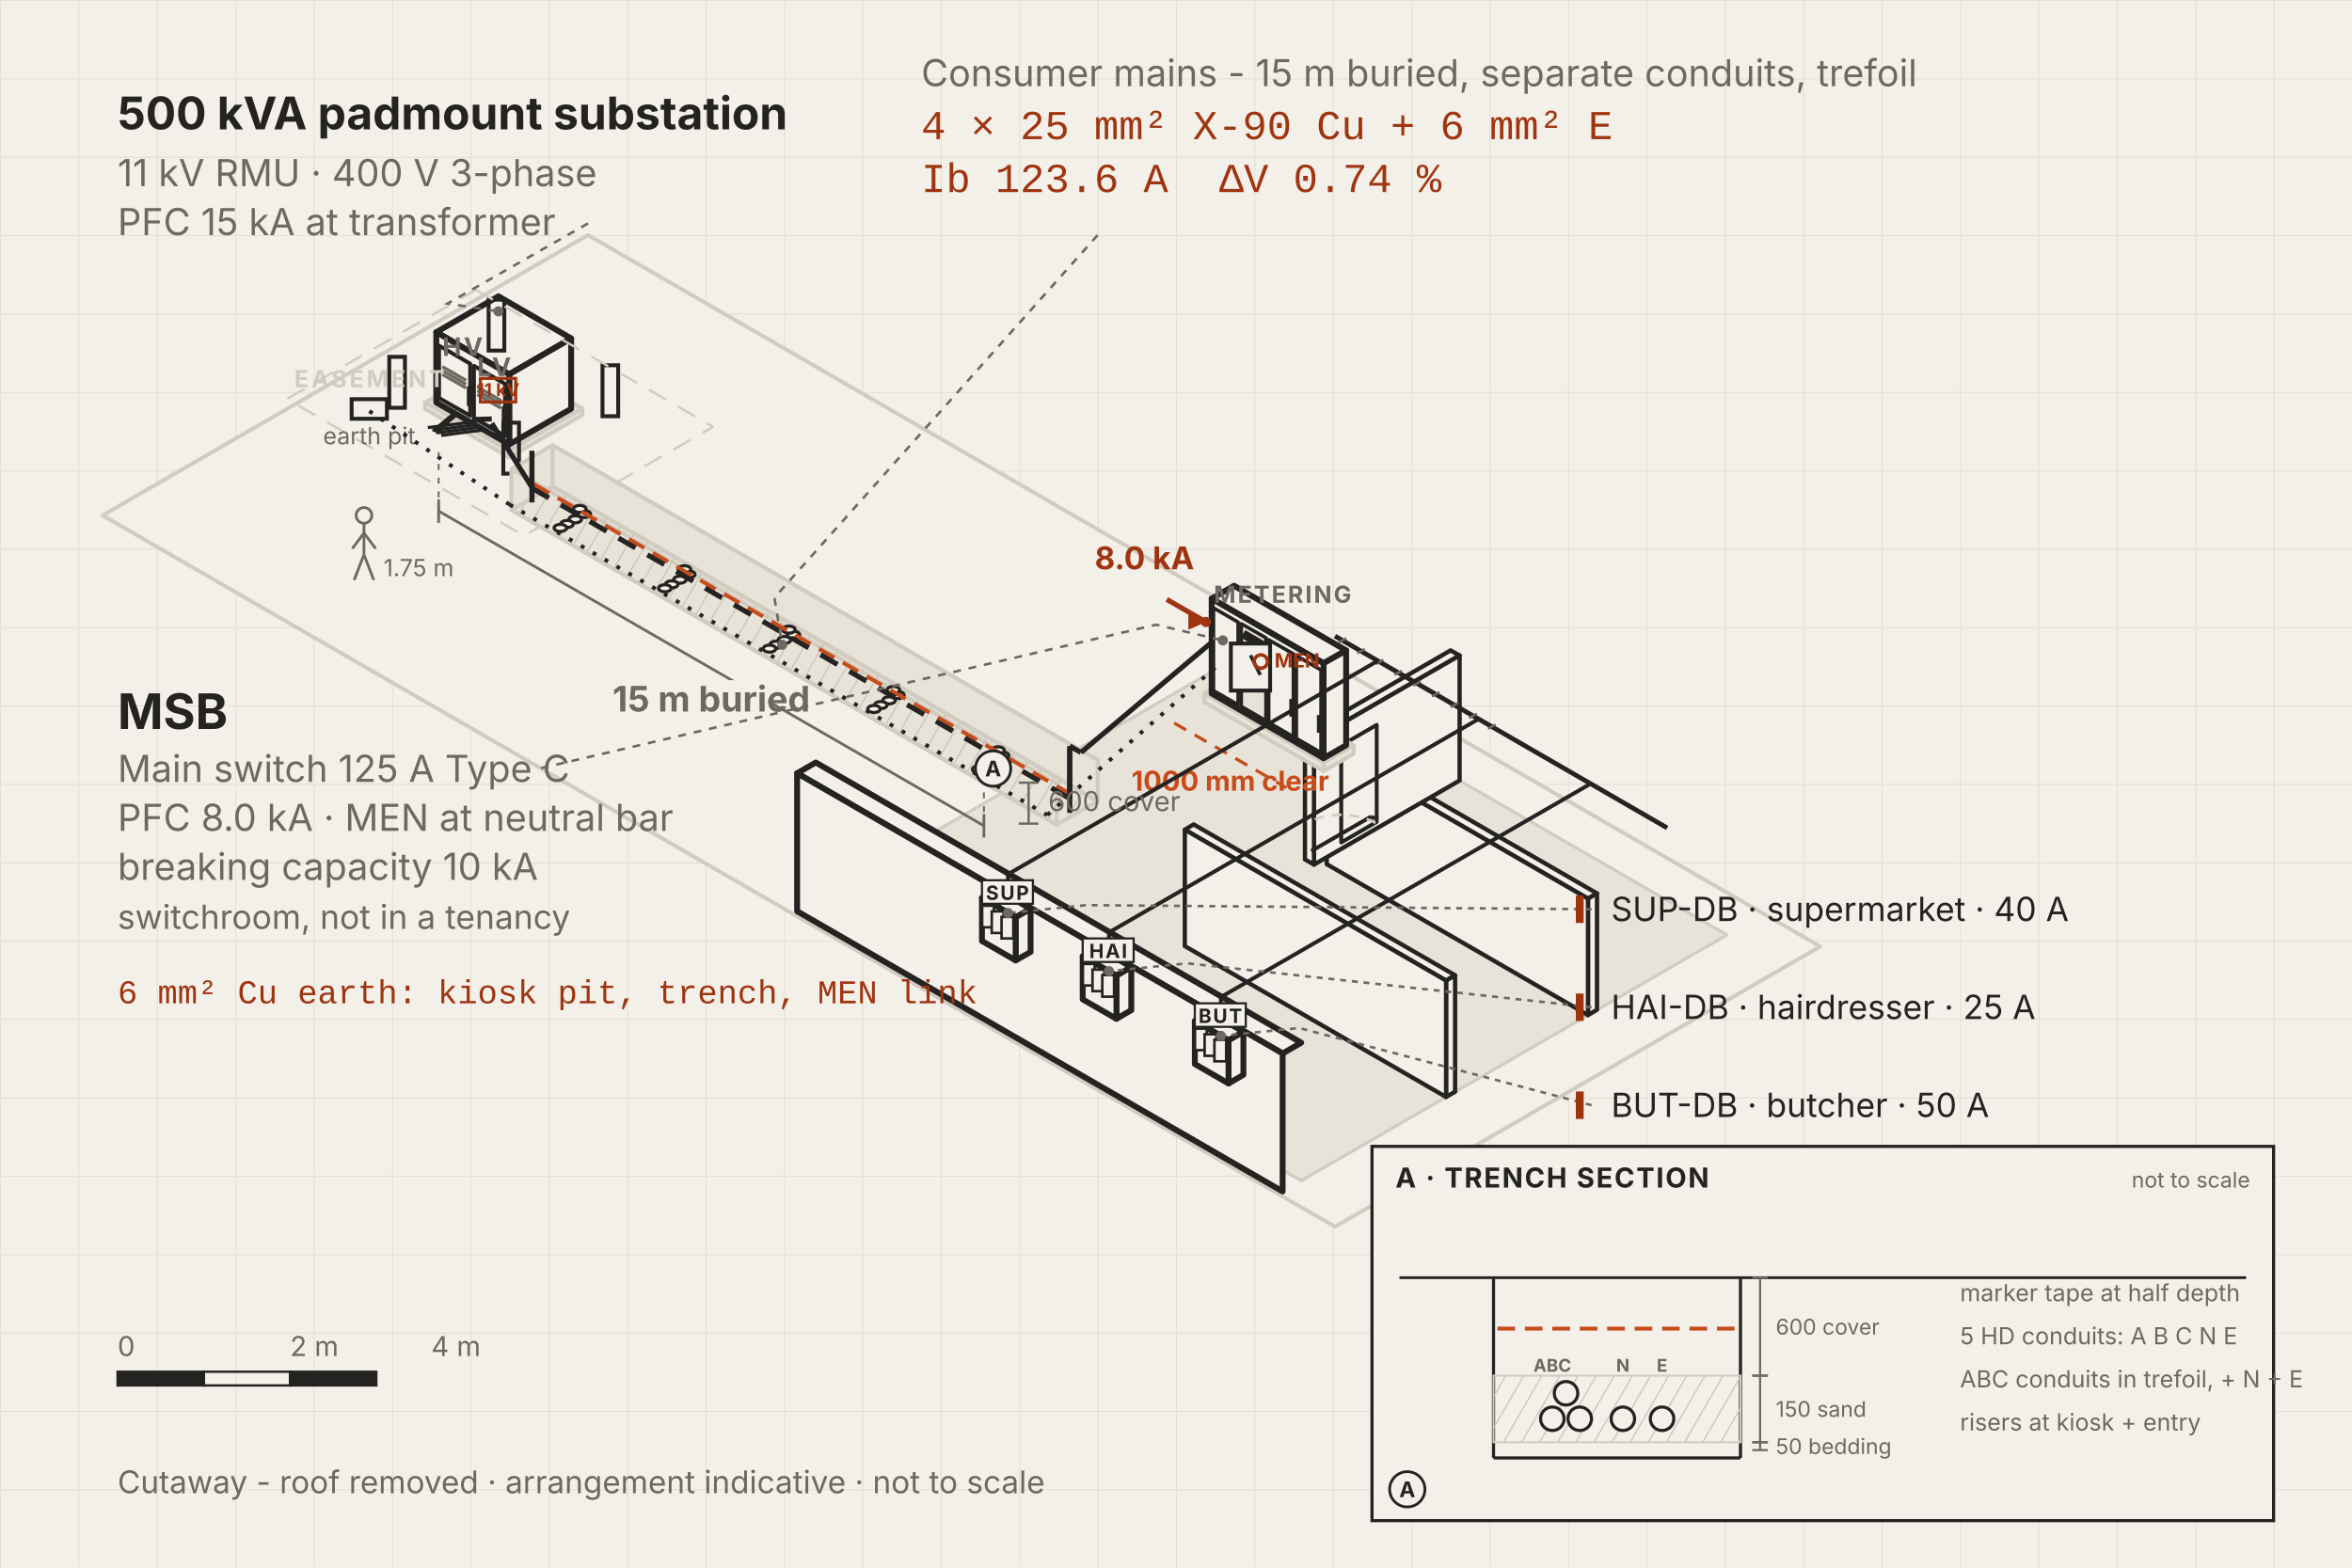
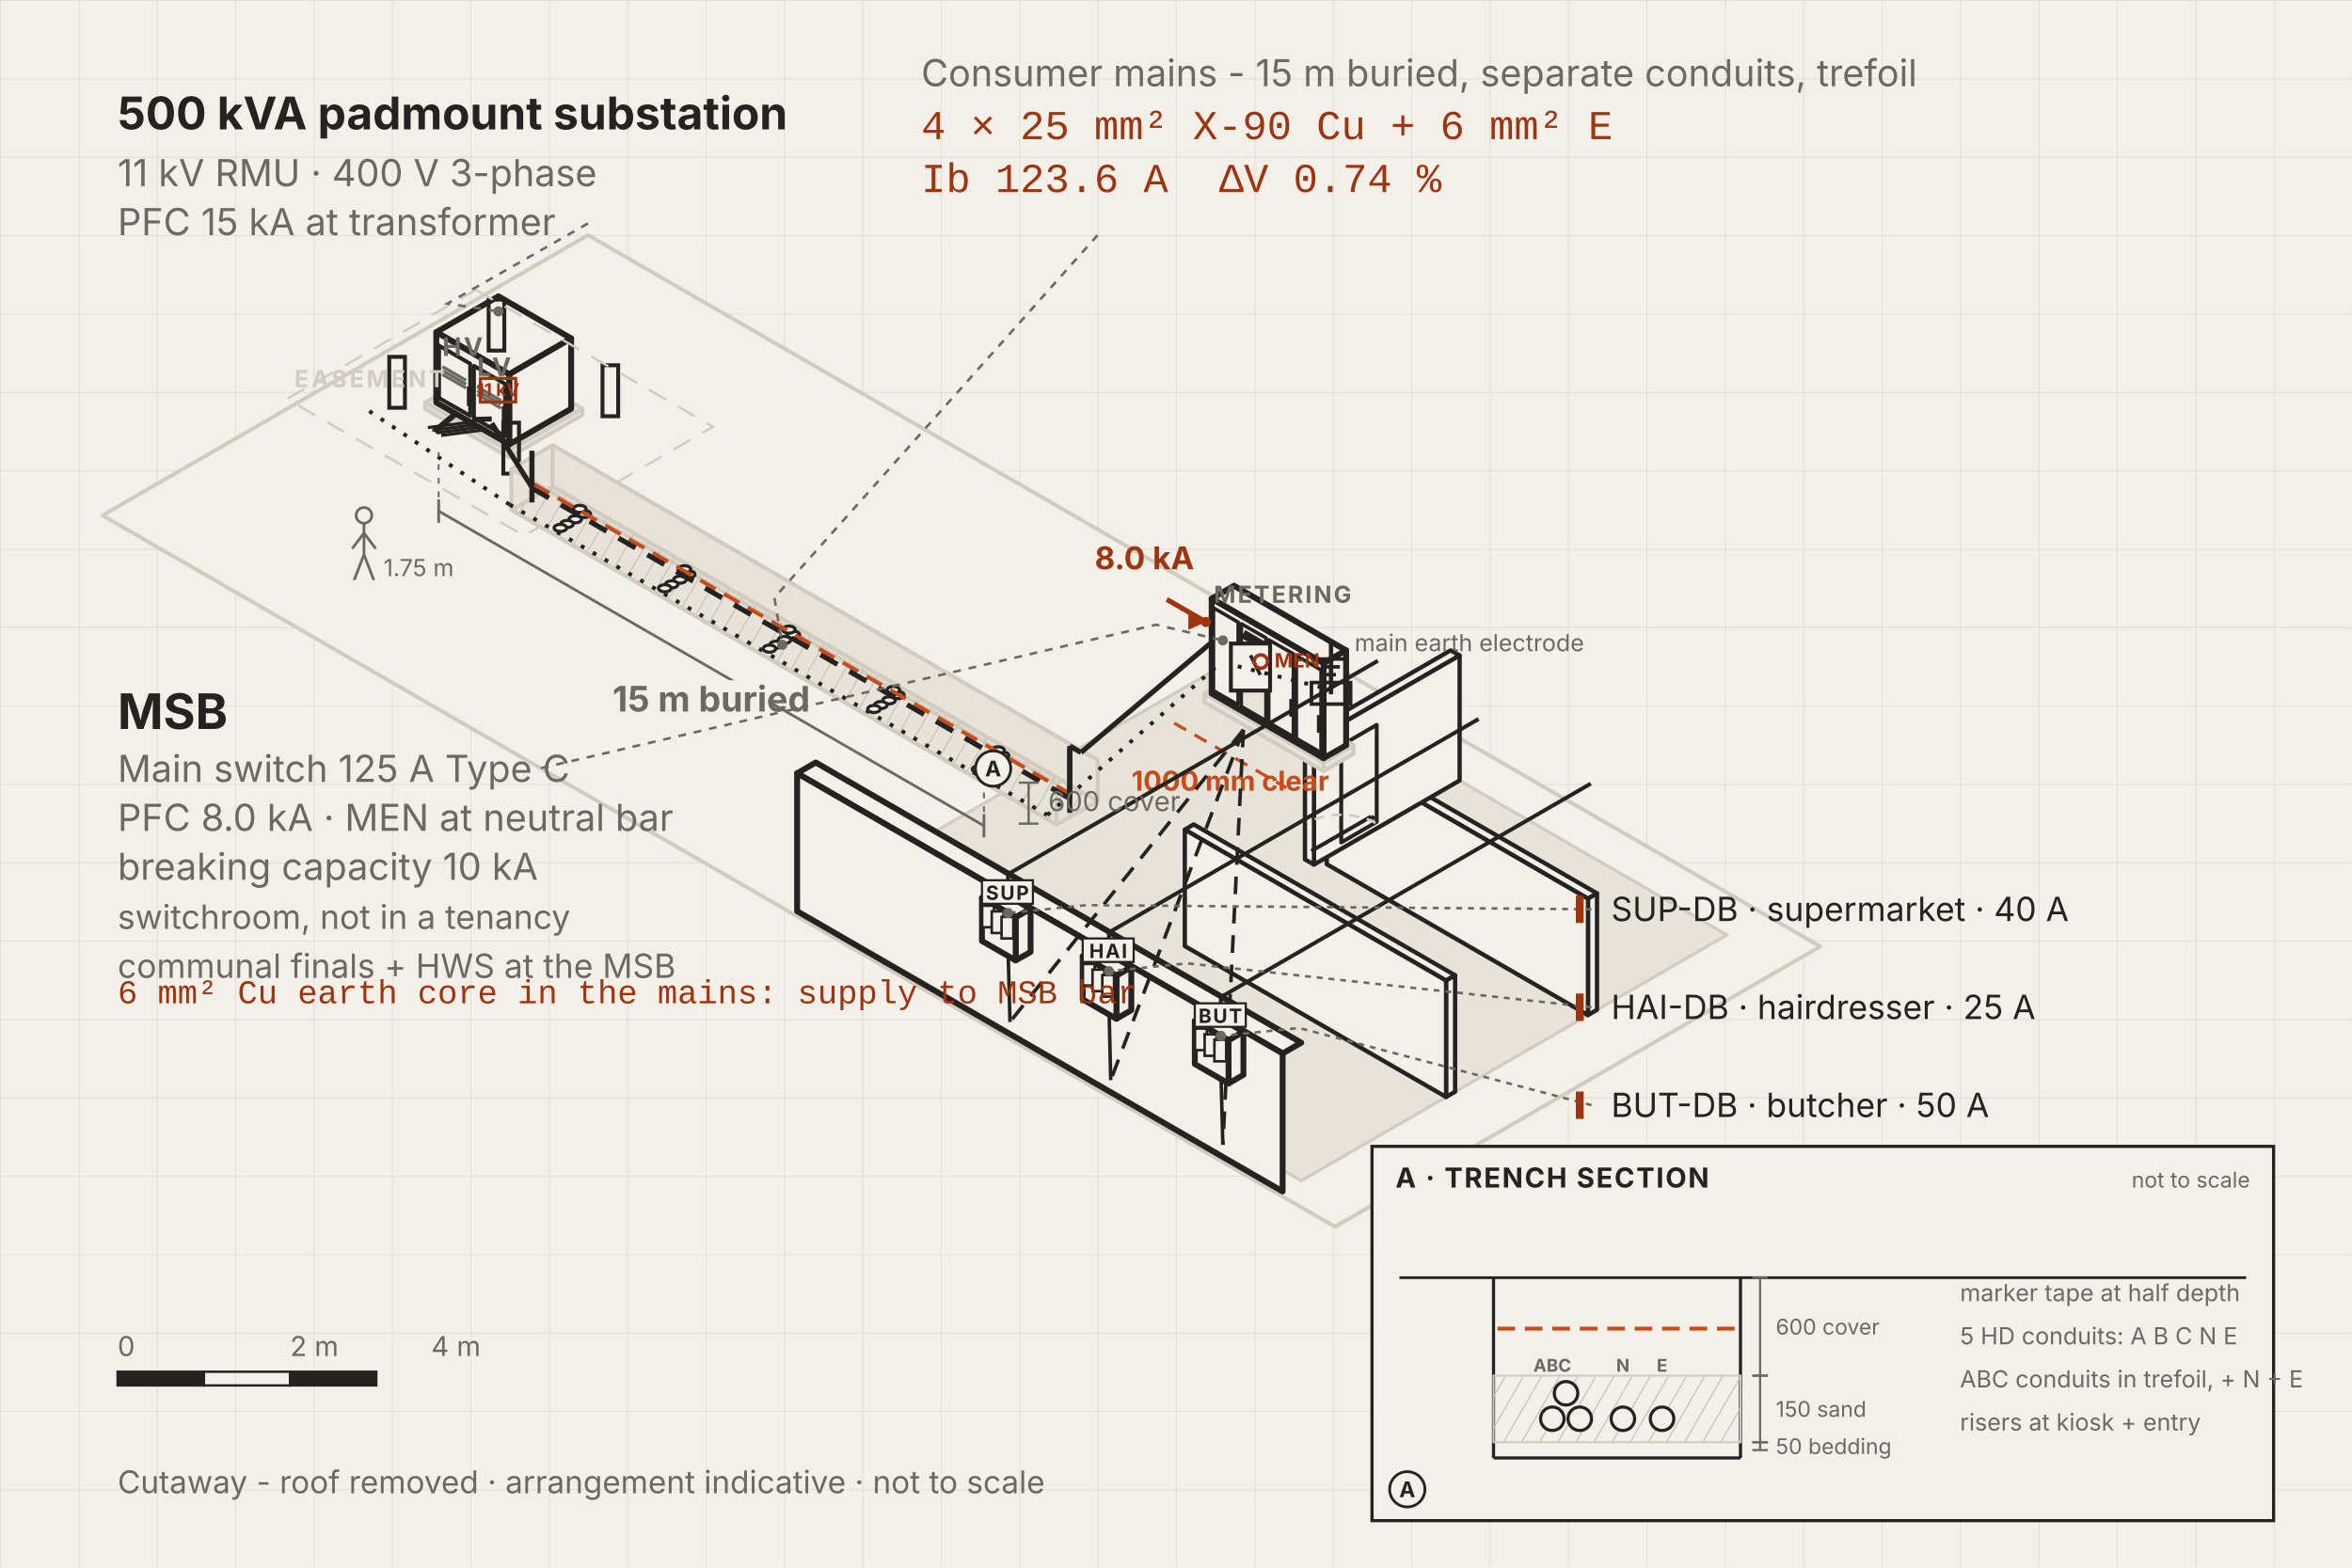
<svg xmlns="http://www.w3.org/2000/svg" viewBox="0 0 1200 800" width="1200" height="800" role="img" aria-labelledby="instTitle instDesc">
  <defs>
-     <pattern id="grid" width="40" height="40" patternUnits="userSpaceOnUse">
+     <pattern id="instGrid" width="40" height="40" patternUnits="userSpaceOnUse">
      <path d="M40 0H0V40" fill="none" stroke="#e4dfd4" stroke-width="1" />
    </pattern>
-     <pattern id="sand" width="8" height="8" patternUnits="userSpaceOnUse" patternTransform="rotate(30)">
+     <pattern id="instSand" width="8" height="8" patternUnits="userSpaceOnUse" patternTransform="rotate(30)">
      <path d="M0 0V8" stroke="#c9c2b4" stroke-width="1.2" />
    </pattern>
  </defs>
  <rect width="1200" height="800" fill="#f3f0e9" />
-   <rect width="1200" height="800" fill="url(#grid)" />
+   <rect width="1200" height="800" fill="url(#instGrid)" />
  <g font-family="'Inter',Arial,Helvetica,sans-serif" fill="#242321">
    <polygon points="300.0,120.0 928.7,483.0 681.1,626.0 52.3,263.0" fill="#f3f0e9" stroke="#d1cbc0" stroke-width="2" stroke-linejoin="round" />
    <polygon points="633.4,334.1 881.1,477.1 663.9,602.5 416.2,459.5" fill="#e8e3d9" stroke="#d1cbc0" stroke-width="1.6" stroke-linejoin="round" />
    <polygon points="681.4,378.9 814.8,455.9 810.2,458.6 676.9,381.6" fill="#f3f0e9" stroke="#242321" stroke-width="2.2" stroke-linejoin="round" />
    <polygon points="814.8,515.3 810.2,518.0 810.2,458.6 814.8,455.9" fill="#f3f0e9" stroke="#242321" stroke-width="2.2" stroke-linejoin="round" />
    <polygon points="676.9,441.0 810.2,518.0 810.2,458.6 676.9,381.6" fill="#f3f0e9" stroke="#242321" stroke-width="2.2" stroke-linejoin="round" />
    <polygon points="609.0,420.7 742.4,497.7 737.8,500.4 604.5,423.4" fill="#f3f0e9" stroke="#242321" stroke-width="2.2" stroke-linejoin="round" />
    <polygon points="742.4,557.1 737.8,559.8 737.8,500.4 742.4,497.7" fill="#f3f0e9" stroke="#242321" stroke-width="2.2" stroke-linejoin="round" />
    <polygon points="604.5,482.8 737.8,559.8 737.8,500.4 604.5,423.4" fill="#f3f0e9" stroke="#242321" stroke-width="2.2" stroke-linejoin="round" />
    <polygon points="416.2,389.1 663.9,532.1 654.4,537.6 406.7,394.6" fill="#f3f0e9" stroke="#242321" stroke-width="3" stroke-linejoin="round" />
    <polygon points="406.7,465.0 654.4,608.0 654.4,537.6 406.7,394.6" fill="#f3f0e9" stroke="#242321" stroke-width="3" stroke-linejoin="round" />
    <polygon points="740.1,331.9 744.7,334.5 670.4,377.4 665.8,374.8" fill="#f3f0e9" stroke="#242321" stroke-width="2.2" stroke-linejoin="round" />
    <polygon points="744.7,398.3 670.4,441.2 670.4,377.4 744.7,334.5" fill="#f3f0e9" stroke="#242321" stroke-width="2.2" stroke-linejoin="round" />
    <polygon points="665.8,438.6 670.4,441.2 670.4,377.4 665.8,374.8" fill="#f3f0e9" stroke="#242321" stroke-width="2.2" stroke-linejoin="round" />
    <polygon points="702.4,419.4 684.3,429.9 684.3,380.4 702.4,369.9" fill="#f3f0e9" stroke="#242321" stroke-width="2" stroke-linejoin="round" />
    <line x1="684.3" y1="381.5" x2="669.0" y2="388.1" stroke="#242321" stroke-width="2" />
    <line x1="701.4" y1="417.8" x2="699.5" y2="416.7" stroke="#242321" stroke-width="2" />
    <line x1="699.5" y1="416.7" x2="669.0" y2="434.3" stroke="#242321" stroke-width="2" />
    <polyline points="701.8,420.0 699.4,418.7 696.7,417.7 693.8,416.9 690.7,416.3 687.5,415.9 684.3,415.8 681.1,415.9 677.9,416.3 674.8,416.9 671.9,417.7 669.2,418.7 666.8,420.0" fill="none" stroke="#d1cbc0" stroke-width="1.3" stroke-dasharray="5 4" />
    <polygon points="254.3,183.8 297.1,208.5 259.8,230.1 216.9,205.4" fill="#e8e3d9" stroke="#d1cbc0" stroke-width="2" stroke-linejoin="round" />
    <polygon points="297.1,211.8 259.8,233.4 259.8,230.1 297.1,208.5" fill="#e8e3d9" stroke="#d1cbc0" stroke-width="2" stroke-linejoin="round" />
    <polygon points="216.9,208.7 259.8,233.4 259.8,230.1 216.9,205.4" fill="#e8e3d9" stroke="#d1cbc0" stroke-width="2" stroke-linejoin="round" />
    <polygon points="254.3,151.2 291.4,172.7 259.8,191.0 222.6,169.5" fill="#f3f0e9" stroke="#242321" stroke-width="3" stroke-linejoin="round" data-hit="supply" />
    <polygon points="291.4,208.6 259.8,226.8 259.8,191.0 291.4,172.7" fill="#f3f0e9" stroke="#242321" stroke-width="3" stroke-linejoin="round" data-hit="supply" />
    <polygon points="222.6,205.4 259.8,226.8 259.8,191.0 222.6,169.5" fill="#f3f0e9" stroke="#242321" stroke-width="3" stroke-linejoin="round" data-hit="supply" />
    <polygon points="224.0,203.1 239.9,212.2 239.9,185.6 224.0,176.4" fill="none" stroke="#242321" stroke-width="2" stroke-linejoin="round" />
    <line x1="225.7" y1="187.1" x2="237.8" y2="194.1" stroke="#6d6962" stroke-width="1.6" />
    <line x1="225.7" y1="189.1" x2="237.8" y2="196.1" stroke="#6d6962" stroke-width="1.6" />
    <line x1="225.7" y1="191.1" x2="237.8" y2="198.0" stroke="#6d6962" stroke-width="1.6" />
    <rect x="238.2" y="197.2" width="4" height="10" fill="#242321" />
    <text x="225.7" y="181.6" font-family="'Inter',Arial,Helvetica,sans-serif" font-size="13" font-weight="700" fill="#6d6962" letter-spacing="1.2">HV</text>
    <polygon points="241.8,213.3 257.7,222.5 257.7,195.9 241.8,186.7" fill="none" stroke="#242321" stroke-width="2" stroke-linejoin="round" />
    <line x1="243.5" y1="197.4" x2="255.6" y2="204.4" stroke="#6d6962" stroke-width="1.6" />
    <line x1="243.5" y1="199.4" x2="255.6" y2="206.3" stroke="#6d6962" stroke-width="1.6" />
    <line x1="243.5" y1="201.3" x2="255.6" y2="208.3" stroke="#6d6962" stroke-width="1.6" />
    <rect x="256.0" y="207.4" width="4" height="10" fill="#242321" />
    <text x="243.5" y="191.9" font-family="'Inter',Arial,Helvetica,sans-serif" font-size="13" font-weight="700" fill="#6d6962" letter-spacing="1.2">LV</text>
    <rect x="249.3" y="152.9" width="8" height="26" fill="none" stroke="#242321" stroke-width="2" />
    <rect x="307.4" y="186.4" width="8" height="26" fill="none" stroke="#242321" stroke-width="2" />
    <rect x="198.6" y="182.1" width="8" height="26" fill="none" stroke="#242321" stroke-width="2" />
    <rect x="256.8" y="215.7" width="8" height="26" fill="none" stroke="#242321" stroke-width="2" />
    <line x1="231.8" y1="211.7" x2="221.7" y2="220.2" stroke="#242321" stroke-width="3" />
    <line x1="218.3" y1="218.2" x2="240.4" y2="215.4" stroke="#242321" stroke-width="1.6" />
    <line x1="220.6" y1="219.6" x2="242.7" y2="216.7" stroke="#242321" stroke-width="1.6" />
    <line x1="222.8" y1="220.9" x2="244.9" y2="218.0" stroke="#242321" stroke-width="1.6" />
    <line x1="225.1" y1="222.2" x2="247.2" y2="219.3" stroke="#242321" stroke-width="1.6" />
    <rect x="245.1" y="193.1" width="18" height="12" fill="none" stroke="#9f3510" stroke-width="1.6" />
    <text x="254.1" y="202.1" font-family="'Inter',Arial,Helvetica,sans-serif" font-size="9" font-weight="700" fill="#9f3510" text-anchor="middle">11 kV</text>
    <polygon points="242.8,147.9 363.8,217.8 267.4,273.4 146.4,203.6" fill="none" stroke="#d1cbc0" stroke-width="1.2" stroke-linejoin="round" stroke-dasharray="10 7" />
    <text x="150.2" y="197.6" font-family="'Inter',Arial,Helvetica,sans-serif" font-size="12" font-weight="700" fill="#d1cbc0" letter-spacing="1.4">EASEMENT</text>
-     <rect x="179.4" y="203.7" width="18" height="10" fill="none" stroke="#242321" stroke-width="2" />
-     <text x="188.4" y="226.7" font-family="'Inter',Arial,Helvetica,sans-serif" font-size="12" font-weight="400" fill="#6d6962" text-anchor="middle">earth pit</text>
    <circle cx="185.7" cy="263.0" r="4" fill="none" stroke="#6d6962" stroke-width="1.4" />
    <line x1="185.7" y1="267.0" x2="185.7" y2="283.0" stroke="#6d6962" stroke-width="1.4" />
    <line x1="185.7" y1="272.0" x2="179.7" y2="280.0" stroke="#6d6962" stroke-width="1.4" />
    <line x1="185.7" y1="272.0" x2="191.7" y2="280.0" stroke="#6d6962" stroke-width="1.4" />
    <line x1="185.7" y1="283.0" x2="180.7" y2="296.0" stroke="#6d6962" stroke-width="1.4" />
    <line x1="185.7" y1="283.0" x2="190.7" y2="296.0" stroke="#6d6962" stroke-width="1.4" />
    <text x="195.7" y="294.0" font-family="'Inter',Arial,Helvetica,sans-serif" font-size="12" font-weight="400" fill="#6d6962">1.75 m</text>
    <polygon points="281.9,227.2 560.1,387.9 539.1,399.9 260.9,239.4" fill="#e8e3d9" stroke="#d1cbc0" stroke-width="2" stroke-linejoin="round" />
    <polygon points="281.9,227.2 560.1,387.9 560.1,408.8 281.9,248.2" fill="#e8e3d9" stroke="#d1cbc0" stroke-width="2" stroke-linejoin="round" />
    <polygon points="260.9,239.4 539.1,399.9 539.1,420.8 260.9,260.2" fill="#e8e3d9" stroke="#d1cbc0" stroke-width="2" stroke-linejoin="round" />
-     <polygon points="281.9,248.2 560.1,408.8 539.1,420.8 260.9,260.2" fill="url(#sand)" stroke="#d1cbc0" stroke-width="2" stroke-linejoin="round" />
+     <polygon points="281.9,248.2 560.1,408.8 539.1,420.8 260.9,260.2" fill="url(#instSand)" stroke="#d1cbc0" stroke-width="2" stroke-linejoin="round" />
    <ellipse cx="298.1" cy="262.3" rx="3.2" ry="1.8" fill="#f3f0e9" stroke="#242321" stroke-width="1.6" />
    <ellipse cx="293.5" cy="265.0" rx="3.2" ry="1.8" fill="#f3f0e9" stroke="#242321" stroke-width="1.6" />
    <ellipse cx="295.8" cy="259.7" rx="3.2" ry="1.8" fill="#f3f0e9" stroke="#242321" stroke-width="1.6" />
    <ellipse cx="289.3" cy="267.4" rx="3.2" ry="1.8" fill="#f3f0e9" stroke="#242321" stroke-width="1.6" />
    <ellipse cx="285.9" cy="269.4" rx="3.2" ry="1.8" fill="#f3f0e9" stroke="#242321" stroke-width="1.6" />
    <ellipse cx="351.4" cy="293.1" rx="3.2" ry="1.8" fill="#f3f0e9" stroke="#242321" stroke-width="1.6" />
    <ellipse cx="346.9" cy="295.8" rx="3.2" ry="1.8" fill="#f3f0e9" stroke="#242321" stroke-width="1.6" />
    <ellipse cx="349.2" cy="290.5" rx="3.2" ry="1.8" fill="#f3f0e9" stroke="#242321" stroke-width="1.6" />
    <ellipse cx="342.7" cy="298.2" rx="3.2" ry="1.8" fill="#f3f0e9" stroke="#242321" stroke-width="1.6" />
    <ellipse cx="339.2" cy="300.2" rx="3.2" ry="1.8" fill="#f3f0e9" stroke="#242321" stroke-width="1.6" />
    <ellipse cx="404.8" cy="323.9" rx="3.2" ry="1.8" fill="#f3f0e9" stroke="#242321" stroke-width="1.6" />
    <ellipse cx="400.2" cy="326.6" rx="3.2" ry="1.8" fill="#f3f0e9" stroke="#242321" stroke-width="1.6" />
    <ellipse cx="402.5" cy="321.3" rx="3.2" ry="1.8" fill="#f3f0e9" stroke="#242321" stroke-width="1.6" />
    <ellipse cx="396.0" cy="329.0" rx="3.2" ry="1.8" fill="#f3f0e9" stroke="#242321" stroke-width="1.6" />
    <ellipse cx="392.6" cy="331.0" rx="3.2" ry="1.8" fill="#f3f0e9" stroke="#242321" stroke-width="1.6" />
    <ellipse cx="458.1" cy="354.7" rx="3.2" ry="1.8" fill="#f3f0e9" stroke="#242321" stroke-width="1.6" />
    <ellipse cx="453.6" cy="357.4" rx="3.2" ry="1.8" fill="#f3f0e9" stroke="#242321" stroke-width="1.6" />
    <ellipse cx="455.8" cy="352.1" rx="3.2" ry="1.8" fill="#f3f0e9" stroke="#242321" stroke-width="1.6" />
    <ellipse cx="449.4" cy="359.8" rx="3.2" ry="1.8" fill="#f3f0e9" stroke="#242321" stroke-width="1.6" />
    <ellipse cx="445.9" cy="361.8" rx="3.2" ry="1.8" fill="#f3f0e9" stroke="#242321" stroke-width="1.6" />
    <ellipse cx="511.5" cy="385.5" rx="3.2" ry="1.8" fill="#f3f0e9" stroke="#242321" stroke-width="1.6" />
    <ellipse cx="506.9" cy="388.2" rx="3.2" ry="1.8" fill="#f3f0e9" stroke="#242321" stroke-width="1.6" />
    <ellipse cx="509.2" cy="382.9" rx="3.2" ry="1.8" fill="#f3f0e9" stroke="#242321" stroke-width="1.6" />
    <ellipse cx="502.7" cy="390.6" rx="3.2" ry="1.8" fill="#f3f0e9" stroke="#242321" stroke-width="1.6" />
    <ellipse cx="499.3" cy="392.6" rx="3.2" ry="1.8" fill="#f3f0e9" stroke="#242321" stroke-width="1.6" />
    <line x1="272.4" y1="247.1" x2="544.8" y2="404.4" stroke="#c84b1a" stroke-width="2" stroke-dasharray="9 5" />
    <line x1="271.4" y1="256.4" x2="271.4" y2="230.0" stroke="#242321" stroke-width="2.6" />
    <line x1="545.8" y1="414.8" x2="545.8" y2="381.8" stroke="#242321" stroke-width="2.6" />
    <polygon points="629.6,345.1 690.6,380.3 675.3,389.1 614.4,353.9" fill="#e8e3d9" stroke="#d1cbc0" stroke-width="2" stroke-linejoin="round" />
    <polygon points="690.6,384.7 675.3,393.5 675.3,389.1 690.6,380.3" fill="#e8e3d9" stroke="#d1cbc0" stroke-width="2" stroke-linejoin="round" />
    <polygon points="614.4,358.3 675.3,393.5 675.3,389.1 614.4,353.9" fill="#e8e3d9" stroke="#d1cbc0" stroke-width="2" stroke-linejoin="round" />
    <polygon points="629.6,298.9 686.8,331.9 675.3,338.5 618.2,305.5" fill="#f3f0e9" stroke="#242321" stroke-width="3" stroke-linejoin="round" data-hit="device" />
    <polygon points="686.8,380.3 675.3,386.9 675.3,338.5 686.8,331.9" fill="#f3f0e9" stroke="#242321" stroke-width="3" stroke-linejoin="round" data-hit="device" />
    <polygon points="618.2,353.9 675.3,386.9 675.3,338.5 618.2,305.5" fill="#f3f0e9" stroke="#242321" stroke-width="3" stroke-linejoin="round" data-hit="device" />
    <polygon points="619.1,352.4 631.7,359.7 631.7,317.5 619.1,310.2" fill="none" stroke="#242321" stroke-width="1.8" stroke-linejoin="round" data-hit="device" />
    <rect x="629.6" y="340.4" width="3.5" height="9" fill="#242321" />
    <polygon points="633.3,360.5 645.9,367.8 645.9,325.5 633.3,318.3" fill="#e8e3d9" stroke="#242321" stroke-width="1.8" stroke-linejoin="round" data-hit="device" />
    <polygon points="647.3,368.7 659.9,376.0 659.9,333.7 647.3,326.5" fill="none" stroke="#242321" stroke-width="1.8" stroke-linejoin="round" data-hit="device" />
    <rect x="657.8" y="356.7" width="3.5" height="9" fill="#242321" />
    <polygon points="661.4,376.8 674.0,384.1 674.0,341.9 661.4,334.6" fill="none" stroke="#242321" stroke-width="1.8" stroke-linejoin="round" data-hit="device" />
    <rect x="671.9" y="364.9" width="3.5" height="9" fill="#242321" />
    <line x1="634.2" y1="323.5" x2="645.2" y2="329.9" stroke="#242321" stroke-width="4.5" data-hit="device" />
    <rect x="628.0" y="328.4" width="20" height="24" fill="#f3f0e9" stroke="#242321" stroke-width="2" data-hit="device" />
    <line x1="638.0" y1="334.4" x2="643.0" y2="344.4" stroke="#242321" stroke-width="1.8" />
    <circle cx="643.3" cy="337.6" r="3.4" fill="none" stroke="#9f3510" stroke-width="1.8" />
    <text x="650.3" y="340.6" font-family="'Inter',Arial,Helvetica,sans-serif" font-size="10" font-weight="700" fill="#9f3510">MEN</text>
    <text x="619.3" y="307.6" font-family="'Inter',Arial,Helvetica,sans-serif" font-size="12" font-weight="700" fill="#6d6962" letter-spacing="1">METERING</text>
    <line x1="599.1" y1="369.0" x2="656.3" y2="402.0" stroke="#c84b1a" stroke-width="1.6" stroke-dasharray="7 5" />
    <text x="627.7" y="403.5" font-family="'Inter',Arial,Helvetica,sans-serif" font-size="14" font-weight="700" fill="#c84b1a" text-anchor="middle">1000 mm clear</text>
-     <line x1="681.1" y1="324.6" x2="850.6" y2="422.5" stroke="#242321" stroke-width="2.4" />
-     <line x1="686.8" y1="325.7" x2="683.0" y2="327.9" stroke="#6d6962" stroke-width="1.2" />
-     <line x1="696.3" y1="331.2" x2="692.5" y2="333.4" stroke="#6d6962" stroke-width="1.2" />
-     <line x1="705.8" y1="336.7" x2="702.0" y2="338.9" stroke="#6d6962" stroke-width="1.2" />
-     <line x1="715.3" y1="342.2" x2="711.5" y2="344.4" stroke="#6d6962" stroke-width="1.2" />
-     <line x1="724.9" y1="347.7" x2="721.1" y2="349.9" stroke="#6d6962" stroke-width="1.2" />
-     <line x1="734.4" y1="353.2" x2="730.6" y2="355.4" stroke="#6d6962" stroke-width="1.2" />
-     <line x1="743.9" y1="358.7" x2="740.1" y2="360.9" stroke="#6d6962" stroke-width="1.2" />
-     <line x1="753.5" y1="364.2" x2="749.6" y2="366.4" stroke="#6d6962" stroke-width="1.2" />
-     <line x1="763.0" y1="369.7" x2="759.2" y2="371.9" stroke="#6d6962" stroke-width="1.2" />
+     <line x1="634.4" y1="372.4" x2="515.3" y2="521.5" stroke="#242321" stroke-width="1.8" stroke-dasharray="9 6" data-hit="sup" />
+     <line x1="515.3" y1="521.5" x2="514.3" y2="483.5" stroke="#242321" stroke-width="1.8" data-hit="sup" />
+     <line x1="634.4" y1="372.4" x2="566.7" y2="551.2" stroke="#242321" stroke-width="1.8" stroke-dasharray="9 6" data-hit="hai" />
+     <line x1="566.7" y1="551.2" x2="565.8" y2="513.2" stroke="#242321" stroke-width="1.8" data-hit="hai" />
+     <line x1="634.4" y1="372.4" x2="623.9" y2="584.2" stroke="#242321" stroke-width="1.8" stroke-dasharray="9 6" data-hit="but" />
+     <line x1="623.9" y1="584.2" x2="622.9" y2="546.2" stroke="#242321" stroke-width="1.8" data-hit="but" />
    <polygon points="508.6,453.9 525.8,463.8 518.2,468.1 501.0,458.2" fill="#f3f0e9" stroke="#242321" stroke-width="3" stroke-linejoin="round" data-hit="sup" />
    <polygon points="525.8,485.8 518.2,490.1 518.2,468.1 525.8,463.8" fill="#f3f0e9" stroke="#242321" stroke-width="3" stroke-linejoin="round" data-hit="sup" />
    <polygon points="501.0,480.2 518.2,490.1 518.2,468.1 501.0,458.2" fill="#f3f0e9" stroke="#242321" stroke-width="3" stroke-linejoin="round" data-hit="sup" />
    <rect x="501.1" y="462.2" width="6" height="11" fill="#f3f0e9" stroke="#242321" stroke-width="1.3" data-hit="sup" />
    <rect x="506.0" y="465.1" width="6" height="11" fill="#f3f0e9" stroke="#242321" stroke-width="1.3" data-hit="sup" />
    <rect x="511.0" y="467.9" width="6" height="11" fill="#f3f0e9" stroke="#242321" stroke-width="1.3" data-hit="sup" />
    <line x1="703.0" y1="337.2" x2="703.0" y2="337.2" stroke="#f3f0e9" stroke-width="0" />
    <line x1="514.3" y1="446.1" x2="514.3" y2="459.3" stroke="#242321" stroke-width="2" data-hit="sup" />
    <line x1="703.0" y1="337.2" x2="514.3" y2="446.1" stroke="#242321" stroke-width="2" data-hit="sup" />
    <rect x="501.0" y="449.2" width="26" height="12" fill="#f3f0e9" stroke="#242321" stroke-width="1.1" />
    <text x="514.0" y="459.2" font-family="'Inter',Arial,Helvetica,sans-serif" font-size="10" font-weight="700" fill="#242321" text-anchor="middle" letter-spacing="0.8">SUP</text>
    <polygon points="560.1,483.6 577.2,493.5 569.6,497.9 552.4,488.0" fill="#f3f0e9" stroke="#242321" stroke-width="3" stroke-linejoin="round" data-hit="hai" />
    <polygon points="577.2,515.5 569.6,519.9 569.6,497.9 577.2,493.5" fill="#f3f0e9" stroke="#242321" stroke-width="3" stroke-linejoin="round" data-hit="hai" />
    <polygon points="552.4,510.0 569.6,519.9 569.6,497.9 552.4,488.0" fill="#f3f0e9" stroke="#242321" stroke-width="3" stroke-linejoin="round" data-hit="hai" />
    <rect x="552.5" y="491.9" width="6" height="11" fill="#f3f0e9" stroke="#242321" stroke-width="1.3" data-hit="hai" />
    <rect x="557.4" y="494.8" width="6" height="11" fill="#f3f0e9" stroke="#242321" stroke-width="1.3" data-hit="hai" />
    <rect x="562.4" y="497.6" width="6" height="11" fill="#f3f0e9" stroke="#242321" stroke-width="1.3" data-hit="hai" />
    <line x1="754.4" y1="366.9" x2="754.4" y2="366.9" stroke="#f3f0e9" stroke-width="0" />
    <line x1="565.8" y1="475.8" x2="565.8" y2="489.0" stroke="#242321" stroke-width="2" data-hit="hai" />
    <line x1="754.4" y1="366.9" x2="565.8" y2="475.8" stroke="#242321" stroke-width="2" data-hit="hai" />
    <rect x="552.4" y="478.9" width="26" height="12" fill="#f3f0e9" stroke="#242321" stroke-width="1.1" />
    <text x="565.4" y="488.9" font-family="'Inter',Arial,Helvetica,sans-serif" font-size="10" font-weight="700" fill="#242321" text-anchor="middle" letter-spacing="0.8">HAI</text>
    <polygon points="617.2,516.6 634.4,526.5 626.8,530.9 609.6,521.0" fill="#f3f0e9" stroke="#242321" stroke-width="3" stroke-linejoin="round" data-hit="but" />
    <polygon points="634.4,548.5 626.8,552.9 626.8,530.9 634.4,526.5" fill="#f3f0e9" stroke="#242321" stroke-width="3" stroke-linejoin="round" data-hit="but" />
    <polygon points="609.6,543.0 626.8,552.9 626.8,530.9 609.6,521.0" fill="#f3f0e9" stroke="#242321" stroke-width="3" stroke-linejoin="round" data-hit="but" />
    <rect x="609.7" y="524.9" width="6" height="11" fill="#f3f0e9" stroke="#242321" stroke-width="1.3" data-hit="but" />
    <rect x="614.6" y="527.8" width="6" height="11" fill="#f3f0e9" stroke="#242321" stroke-width="1.3" data-hit="but" />
    <rect x="619.6" y="530.6" width="6" height="11" fill="#f3f0e9" stroke="#242321" stroke-width="1.3" data-hit="but" />
    <line x1="811.6" y1="399.9" x2="811.6" y2="399.9" stroke="#f3f0e9" stroke-width="0" />
    <line x1="622.9" y1="508.8" x2="622.9" y2="522.0" stroke="#242321" stroke-width="2" data-hit="but" />
    <line x1="811.6" y1="399.9" x2="622.9" y2="508.8" stroke="#242321" stroke-width="2" data-hit="but" />
    <rect x="609.6" y="512.0" width="26" height="12" fill="#f3f0e9" stroke="#242321" stroke-width="1.1" />
    <text x="622.6" y="522.0" font-family="'Inter',Arial,Helvetica,sans-serif" font-size="10" font-weight="700" fill="#242321" text-anchor="middle" letter-spacing="0.8">BUT</text>
    <line x1="240.8" y1="214.1" x2="250.9" y2="213.8" stroke="#242321" stroke-width="2.6" data-hit="mains" />
    <line x1="250.9" y1="216.0" x2="271.4" y2="248.7" stroke="#242321" stroke-width="2.6" data-hit="mains" />
    <line x1="271.4" y1="249.1" x2="545.8" y2="407.5" stroke="#242321" stroke-width="2.6" stroke-dasharray="10 7" data-hit="mains" />
    <line x1="545.8" y1="407.5" x2="545.8" y2="380.7" stroke="#242321" stroke-width="2.6" data-hit="mains" />
    <line x1="545.8" y1="380.7" x2="551.5" y2="384.0" stroke="#242321" stroke-width="2.6" data-hit="mains" />
    <line x1="551.5" y1="384.0" x2="617.8" y2="328.1" stroke="#242321" stroke-width="2.6" data-hit="device" />
    <line x1="188.4" y1="209.8" x2="260.0" y2="257.5" stroke="#242321" stroke-width="2" stroke-dasharray="2 5" data-hit="mains" />
    <line x1="260.0" y1="257.5" x2="534.3" y2="415.9" stroke="#242321" stroke-width="2" stroke-dasharray="2 5" data-hit="mains" />
    <line x1="534.3" y1="415.9" x2="622.0" y2="338.9" stroke="#242321" stroke-width="2" stroke-dasharray="2 5" data-hit="device" />
+     <rect x="669.1" y="348.3" width="20" height="11" fill="none" stroke="#242321" stroke-width="1.8" />
+     <line x1="679.1" y1="354.3" x2="679.1" y2="328.3" stroke="#242321" stroke-width="2.2" />
+     <line x1="672.6" y1="336.3" x2="685.6" y2="336.3" stroke="#242321" stroke-width="1.8" />
+     <line x1="674.6" y1="340.3" x2="683.6" y2="340.3" stroke="#242321" stroke-width="1.8" />
+     <line x1="676.6" y1="344.3" x2="681.6" y2="344.3" stroke="#242321" stroke-width="1.8" />
+     <text x="691.1" y="332.3" font-family="'Inter',Arial,Helvetica,sans-serif" font-size="12" font-weight="400" fill="#6d6962">main earth electrode</text>
+     <line x1="631.5" y1="340.0" x2="675.3" y2="351.0" stroke="#242321" stroke-width="2" stroke-dasharray="2 5" data-hit="device" />
    <line x1="595.3" y1="305.9" x2="615.3" y2="317.4" stroke="#9f3510" stroke-width="2.6" />
    <circle cx="615.3" cy="317.4" r="2.6" fill="#9f3510" />
    <polygon points="615.3,317.4 606.3,313.4 606.3,321.4" fill="#9f3510" />
    <text x="583.9" y="290.5" font-family="'Inter',Arial,Helvetica,sans-serif" font-size="16" font-weight="700" fill="#9f3510" text-anchor="middle">8.0 kA</text>
    <line x1="223.8" y1="260.8" x2="502.0" y2="421.4" stroke="#6d6962" stroke-width="1.4" />
    <line x1="223.8" y1="254.8" x2="223.8" y2="266.8" stroke="#6d6962" stroke-width="1.4" />
    <line x1="223.8" y1="260.8" x2="223.8" y2="230.8" stroke="#6d6962" stroke-width="1" stroke-dasharray="3 4" />
    <line x1="502.0" y1="415.4" x2="502.0" y2="427.4" stroke="#6d6962" stroke-width="1.4" />
    <line x1="502.0" y1="421.4" x2="502.0" y2="391.4" stroke="#6d6962" stroke-width="1" stroke-dasharray="3 4" />
    <rect x="333.9" y="347.1" width="58" height="21" fill="#f3f0e9" />
    <text x="362.9" y="363.1" font-family="'Inter',Arial,Helvetica,sans-serif" font-size="18" font-weight="700" fill="#6d6962" text-anchor="middle">15 m buried</text>
    <line x1="524.8" y1="399.4" x2="524.8" y2="420.3" stroke="#6d6962" stroke-width="1.2" />
    <line x1="519.8" y1="399.4" x2="529.8" y2="399.4" stroke="#6d6962" stroke-width="1.2" />
    <line x1="519.8" y1="420.3" x2="529.8" y2="420.3" stroke="#6d6962" stroke-width="1.2" />
    <text x="534.8" y="413.9" font-family="'Inter',Arial,Helvetica,sans-serif" font-size="14" font-weight="400" fill="#6d6962">600 cover</text>
    <text x="60.0" y="66.0" font-family="'Inter',Arial,Helvetica,sans-serif" font-size="23" font-weight="700" fill="#242321">500 kVA padmount substation</text>
    <text x="60.0" y="95.0" font-family="'Inter',Arial,Helvetica,sans-serif" font-size="19" font-weight="400" fill="#6d6962">11 kV RMU · 400 V 3-phase</text>
    <text x="60.0" y="120.0" font-family="'Inter',Arial,Helvetica,sans-serif" font-size="19" font-weight="400" fill="#6d6962">PFC 15 kA at transformer</text>
    <polyline points="300.0,114.0 228.3,154.9 254.3,158.9" fill="none" stroke="#6d6962" stroke-width="1.3" stroke-dasharray="4 4" />
    <circle cx="254.3" cy="158.9" r="2.6" fill="#6d6962" />
    <text x="470.0" y="44.0" font-family="'Inter',Arial,Helvetica,sans-serif" font-size="19" font-weight="400" fill="#6d6962">Consumer mains - 15 m buried, separate conduits, trefoil</text>
    <text x="470.0" y="71.0" font-family="Consolas,'Courier New',monospace" font-size="21" font-weight="400" fill="#9f3510">4 × 25 mm² X-90 Cu + 6 mm² E</text>
    <text x="470.0" y="98.0" font-family="Consolas,'Courier New',monospace" font-size="21" font-weight="400" fill="#9f3510">Ib 123.6 A</text>
    <text x="622.0" y="98.0" font-family="Consolas,'Courier New',monospace" font-size="21" font-weight="400" fill="#9f3510" data-hit="vd">ΔV 0.74 %</text>
    <polyline points="560.0,120.0 395.1,305.0 399.1,329.0" fill="none" stroke="#6d6962" stroke-width="1.3" stroke-dasharray="4 4" />
    <circle cx="399.1" cy="329.0" r="2.6" fill="#6d6962" />
    <text x="60.0" y="372.0" font-family="'Inter',Arial,Helvetica,sans-serif" font-size="25" font-weight="700" fill="#242321">MSB</text>
    <text x="60.0" y="399.0" font-family="'Inter',Arial,Helvetica,sans-serif" font-size="19" font-weight="400" fill="#6d6962">Main switch 125 A Type C</text>
    <text x="60.0" y="424.0" font-family="'Inter',Arial,Helvetica,sans-serif" font-size="19" font-weight="400" fill="#6d6962">PFC 8.0 kA · MEN at neutral bar</text>
    <text x="60.0" y="449.0" font-family="'Inter',Arial,Helvetica,sans-serif" font-size="19" font-weight="400" fill="#6d6962">breaking capacity 10 kA</text>
    <text x="60.0" y="474.0" font-family="'Inter',Arial,Helvetica,sans-serif" font-size="17" font-weight="400" fill="#6d6962">switchroom, not in a tenancy</text>
+     <text x="60.0" y="499.0" font-family="'Inter',Arial,Helvetica,sans-serif" font-size="17" font-weight="400" fill="#6d6962">communal finals + HWS at the MSB</text>
    <polyline points="276.0,392.0 589.9,318.8 623.9,326.8" fill="none" stroke="#6d6962" stroke-width="1.3" stroke-dasharray="4 4" />
    <circle cx="623.9" cy="326.8" r="2.6" fill="#6d6962" />
-     <text x="60.0" y="512.0" font-family="Consolas,'Courier New',monospace" font-size="17" font-weight="400" fill="#9f3510">6 mm² Cu earth: kiosk pit, trench, MEN link</text>
+     <text x="60.0" y="512.0" font-family="Consolas,'Courier New',monospace" font-size="17" font-weight="400" fill="#9f3510">6 mm² Cu earth core in the mains: supply to MSB bar</text>
    <polyline points="812.0,464.0 554.3,461.9 514.3,465.9" fill="none" stroke="#6d6962" stroke-width="1.3" stroke-dasharray="3 3" />
    <circle cx="514.3" cy="465.9" r="2.6" fill="#6d6962" />
    <rect x="804" y="457" width="4" height="14" fill="#9f3510" />
    <text x="822.0" y="470.0" font-family="'Inter',Arial,Helvetica,sans-serif" font-size="17" font-weight="400" fill="#242321">SUP-DB · supermarket · 40 A</text>
    <polyline points="812.0,514.0 605.8,491.6 565.8,495.6" fill="none" stroke="#6d6962" stroke-width="1.3" stroke-dasharray="3 3" />
    <circle cx="565.8" cy="495.6" r="2.6" fill="#6d6962" />
    <rect x="804" y="507" width="4" height="14" fill="#9f3510" />
    <text x="822.0" y="520.0" font-family="'Inter',Arial,Helvetica,sans-serif" font-size="17" font-weight="400" fill="#242321">HAI-DB · hairdresser · 25 A</text>
    <polyline points="812.0,564.0 662.9,524.6 622.9,528.6" fill="none" stroke="#6d6962" stroke-width="1.3" stroke-dasharray="3 3" />
    <circle cx="622.9" cy="528.6" r="2.6" fill="#6d6962" />
    <rect x="804" y="557" width="4" height="14" fill="#9f3510" />
    <text x="822.0" y="570.0" font-family="'Inter',Arial,Helvetica,sans-serif" font-size="17" font-weight="400" fill="#242321">BUT-DB · butcher · 50 A</text>
    <rect x="60" y="700" width="44" height="7" fill="#242321" stroke="#242321" stroke-width="1.2" />
    <rect x="104" y="700" width="44" height="7" fill="none" stroke="#242321" stroke-width="1.2" />
    <rect x="148" y="700" width="44" height="7" fill="#242321" stroke="#242321" stroke-width="1.2" />
    <text x="60.0" y="692.0" font-family="'Inter',Arial,Helvetica,sans-serif" font-size="14" font-weight="400" fill="#6d6962">0</text>
    <text x="148.0" y="692.0" font-family="'Inter',Arial,Helvetica,sans-serif" font-size="14" font-weight="400" fill="#6d6962">2 m</text>
    <text x="220.0" y="692.0" font-family="'Inter',Arial,Helvetica,sans-serif" font-size="14" font-weight="400" fill="#6d6962">4 m</text>
    <rect x="700" y="585" width="460" height="191" fill="#f3f0e9" stroke="#242321" stroke-width="1.6" />
    <text x="712.0" y="606.0" font-family="'Inter',Arial,Helvetica,sans-serif" font-size="14" font-weight="700" fill="#242321" letter-spacing="0.8">A · TRENCH SECTION</text>
    <text x="1148.0" y="606.0" font-family="'Inter',Arial,Helvetica,sans-serif" font-size="11" font-weight="400" fill="#6d6962" text-anchor="end">not to scale</text>
    <line x1="714" y1="652" x2="1146" y2="652" stroke="#242321" stroke-width="1.4" />
    <line x1="762" y1="652" x2="762" y2="744" stroke="#242321" stroke-width="1.6" />
    <line x1="888" y1="652" x2="888" y2="744" stroke="#242321" stroke-width="1.6" />
    <line x1="762" y1="744" x2="888" y2="744" stroke="#242321" stroke-width="1.6" />
-     <rect x="762" y="702" width="126" height="34" fill="url(#sand)" stroke="#d1cbc0" stroke-width="1" />
+     <rect x="762" y="702" width="126" height="34" fill="url(#instSand)" stroke="#d1cbc0" stroke-width="1" />
    <circle cx="792" cy="724" r="6" fill="#f3f0e9" stroke="#242321" stroke-width="1.6" />
    <circle cx="806" cy="724" r="6" fill="#f3f0e9" stroke="#242321" stroke-width="1.6" />
    <circle cx="799" cy="711" r="6" fill="#f3f0e9" stroke="#242321" stroke-width="1.6" />
    <circle cx="828" cy="724" r="6" fill="#f3f0e9" stroke="#242321" stroke-width="1.6" />
    <circle cx="848" cy="724" r="6" fill="#f3f0e9" stroke="#242321" stroke-width="1.6" />
    <text x="792.0" y="700.0" font-family="'Inter',Arial,Helvetica,sans-serif" font-size="9" font-weight="700" fill="#6d6962" text-anchor="middle">ABC</text>
    <text x="828.0" y="700.0" font-family="'Inter',Arial,Helvetica,sans-serif" font-size="9" font-weight="700" fill="#6d6962" text-anchor="middle">N</text>
    <text x="848.0" y="700.0" font-family="'Inter',Arial,Helvetica,sans-serif" font-size="9" font-weight="700" fill="#6d6962" text-anchor="middle">E</text>
    <line x1="764" y1="678" x2="886" y2="678" stroke="#c84b1a" stroke-width="2" stroke-dasharray="9 5" />
    <line x1="898" y1="652" x2="898" y2="702" stroke="#6d6962" stroke-width="1.1" />
    <line x1="894" y1="652" x2="902" y2="652" stroke="#6d6962" stroke-width="1.1" />
    <line x1="894" y1="702" x2="902" y2="702" stroke="#6d6962" stroke-width="1.1" />
    <text x="906.0" y="681.0" font-family="'Inter',Arial,Helvetica,sans-serif" font-size="11" font-weight="400" fill="#6d6962">600 cover</text>
    <line x1="898" y1="702" x2="898" y2="736" stroke="#6d6962" stroke-width="1.1" />
    <line x1="894" y1="702" x2="902" y2="702" stroke="#6d6962" stroke-width="1.1" />
    <line x1="894" y1="736" x2="902" y2="736" stroke="#6d6962" stroke-width="1.1" />
    <text x="906.0" y="723.0" font-family="'Inter',Arial,Helvetica,sans-serif" font-size="11" font-weight="400" fill="#6d6962">150 sand</text>
    <line x1="898" y1="736" x2="898" y2="740" stroke="#6d6962" stroke-width="1.1" />
    <line x1="894" y1="736" x2="902" y2="736" stroke="#6d6962" stroke-width="1.1" />
    <line x1="894" y1="740" x2="902" y2="740" stroke="#6d6962" stroke-width="1.1" />
    <text x="906.0" y="742.0" font-family="'Inter',Arial,Helvetica,sans-serif" font-size="11" font-weight="400" fill="#6d6962">50 bedding</text>
    <text x="1000.0" y="664.0" font-family="'Inter',Arial,Helvetica,sans-serif" font-size="12" font-weight="400" fill="#6d6962">marker tape at half depth</text>
    <text x="1000.0" y="686.0" font-family="'Inter',Arial,Helvetica,sans-serif" font-size="12" font-weight="400" fill="#6d6962">5 HD conduits: A B C N E</text>
    <text x="1000.0" y="708.0" font-family="'Inter',Arial,Helvetica,sans-serif" font-size="12" font-weight="400" fill="#6d6962">ABC conduits in trefoil, + N + E</text>
    <text x="1000.0" y="730.0" font-family="'Inter',Arial,Helvetica,sans-serif" font-size="12" font-weight="400" fill="#6d6962">risers at kiosk + entry</text>
    <circle cx="506.7" cy="392.2" r="9" fill="#f3f0e9" stroke="#242321" stroke-width="1.4" />
    <text x="506.7" y="396.2" font-family="'Inter',Arial,Helvetica,sans-serif" font-size="11" font-weight="700" fill="#242321" text-anchor="middle">A</text>
    <circle cx="718" cy="760" r="9" fill="#f3f0e9" stroke="#242321" stroke-width="1.4" />
    <text x="718.0" y="764.0" font-family="'Inter',Arial,Helvetica,sans-serif" font-size="11" font-weight="700" fill="#242321" text-anchor="middle">A</text>
    <text x="60.0" y="762.0" font-family="'Inter',Arial,Helvetica,sans-serif" font-size="16" font-weight="400" fill="#6d6962">Cutaway - roof removed · arrangement indicative · not to scale</text>
  </g>
</svg>
